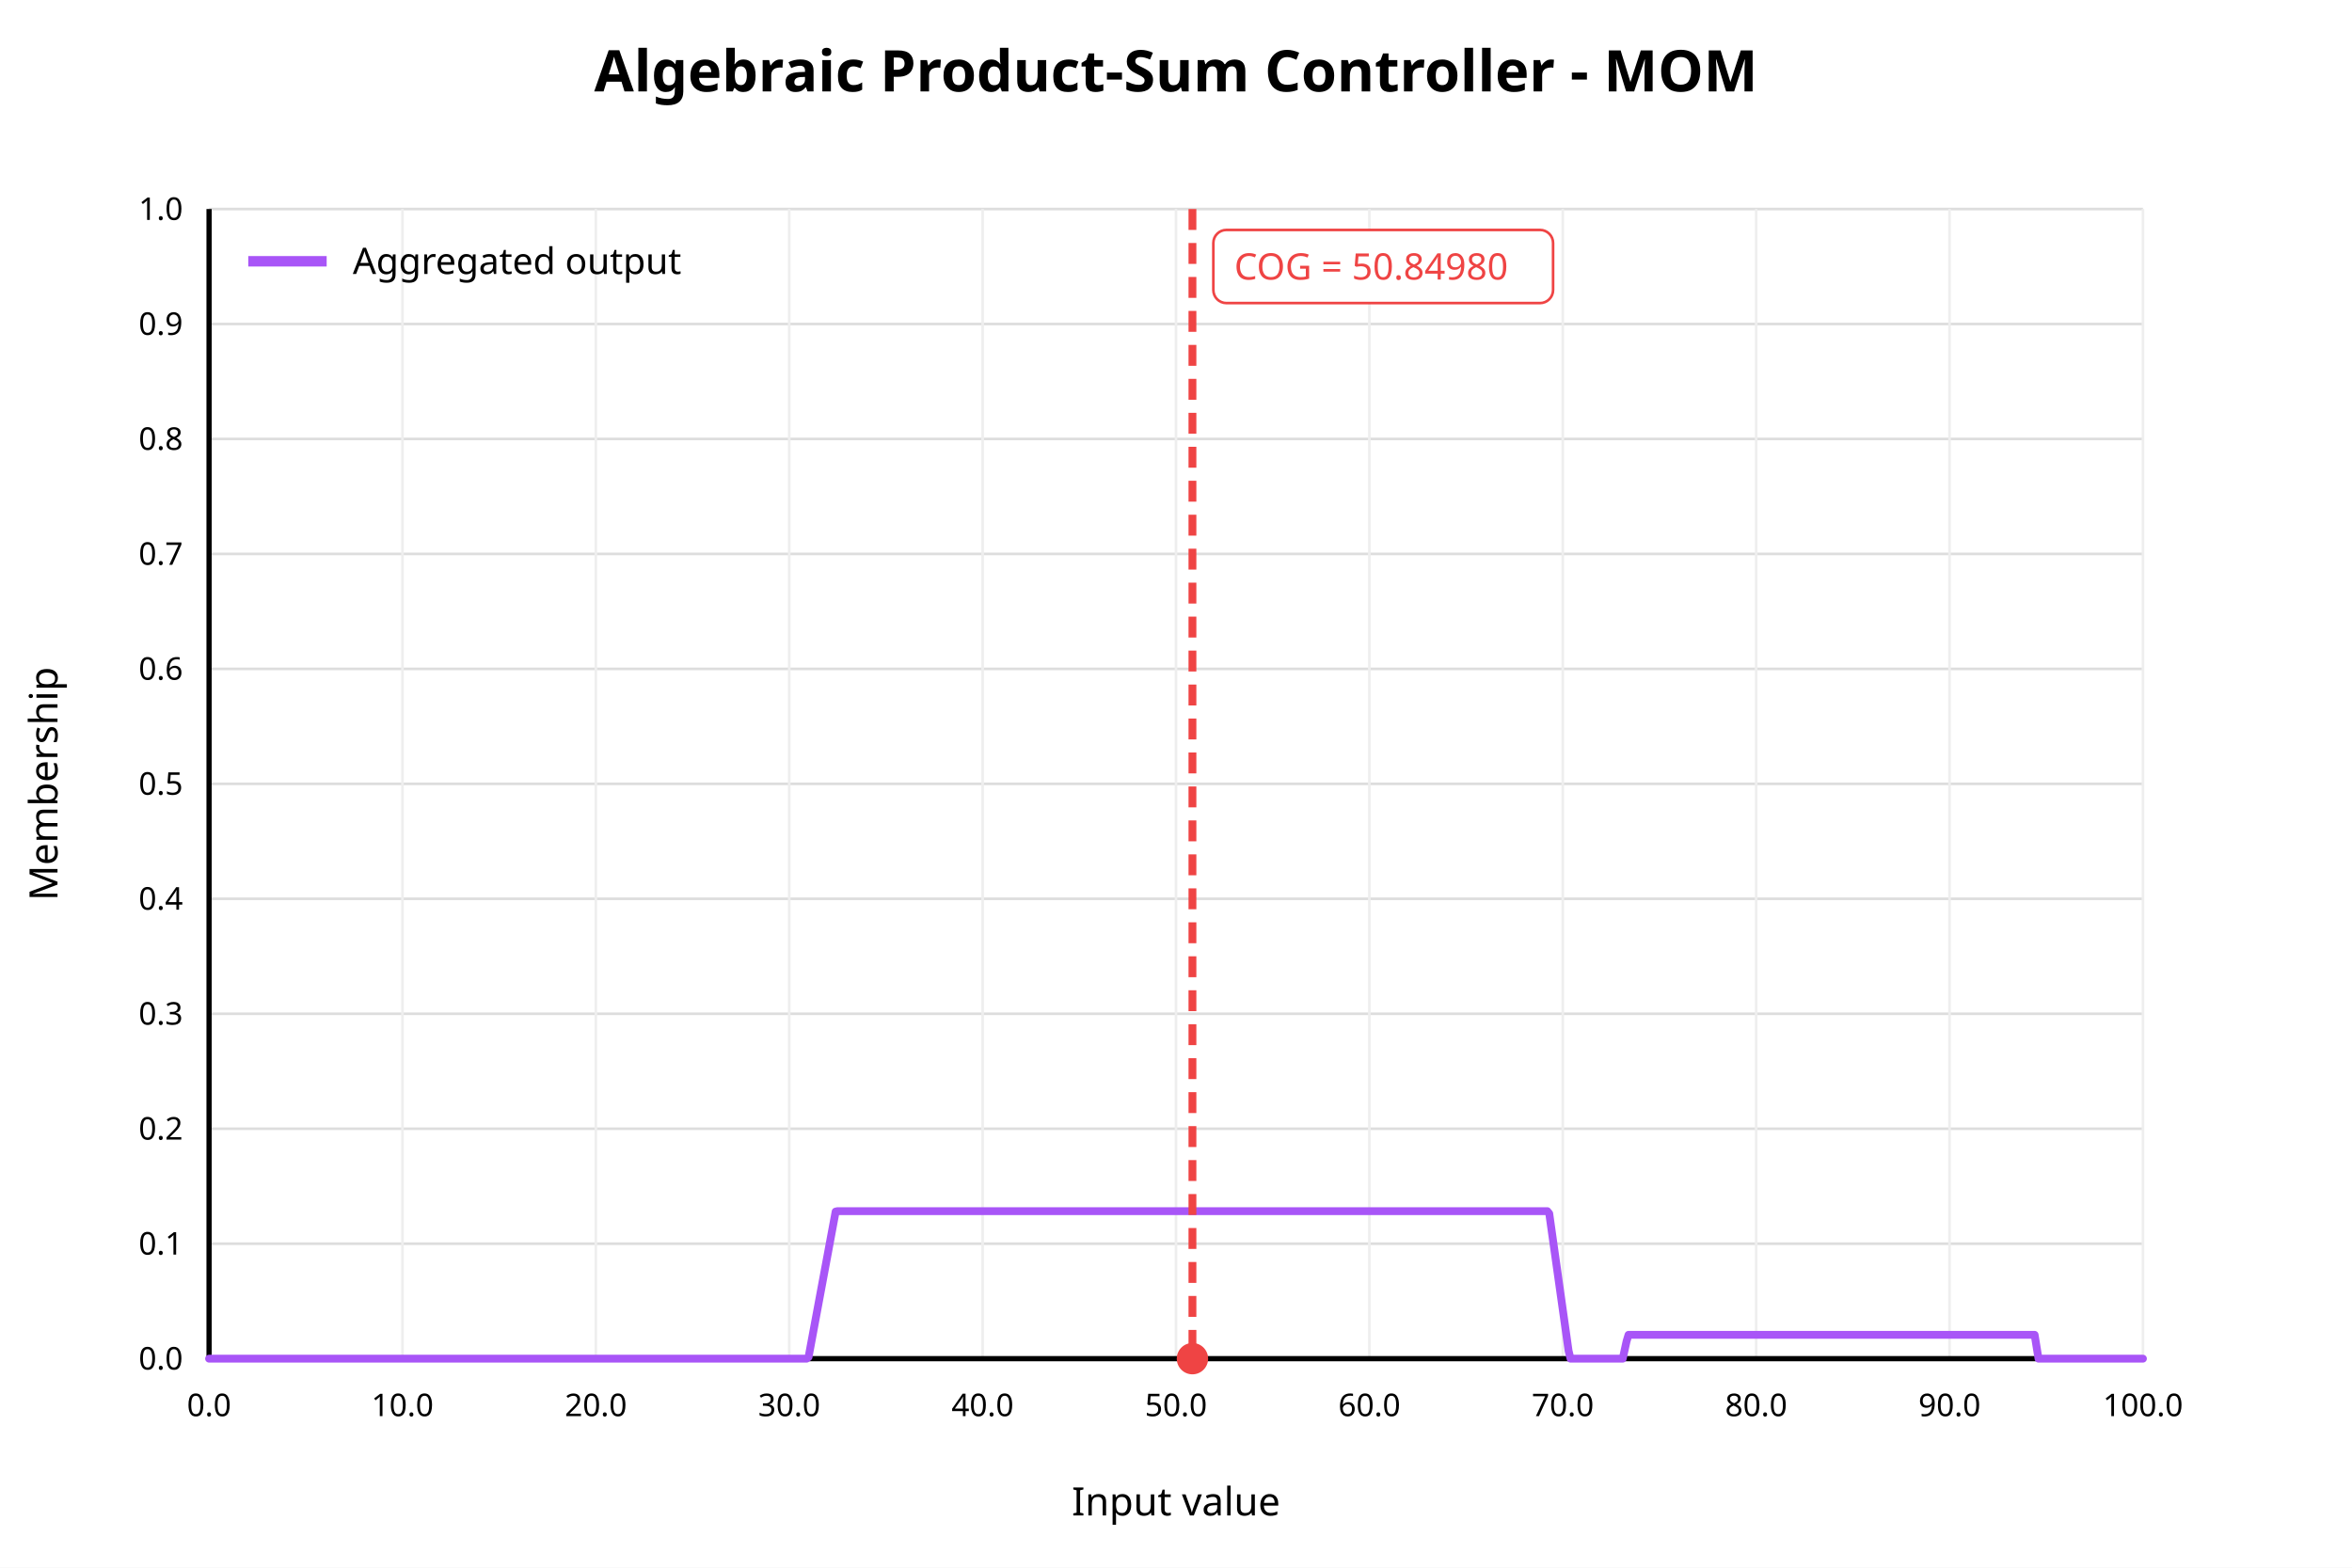
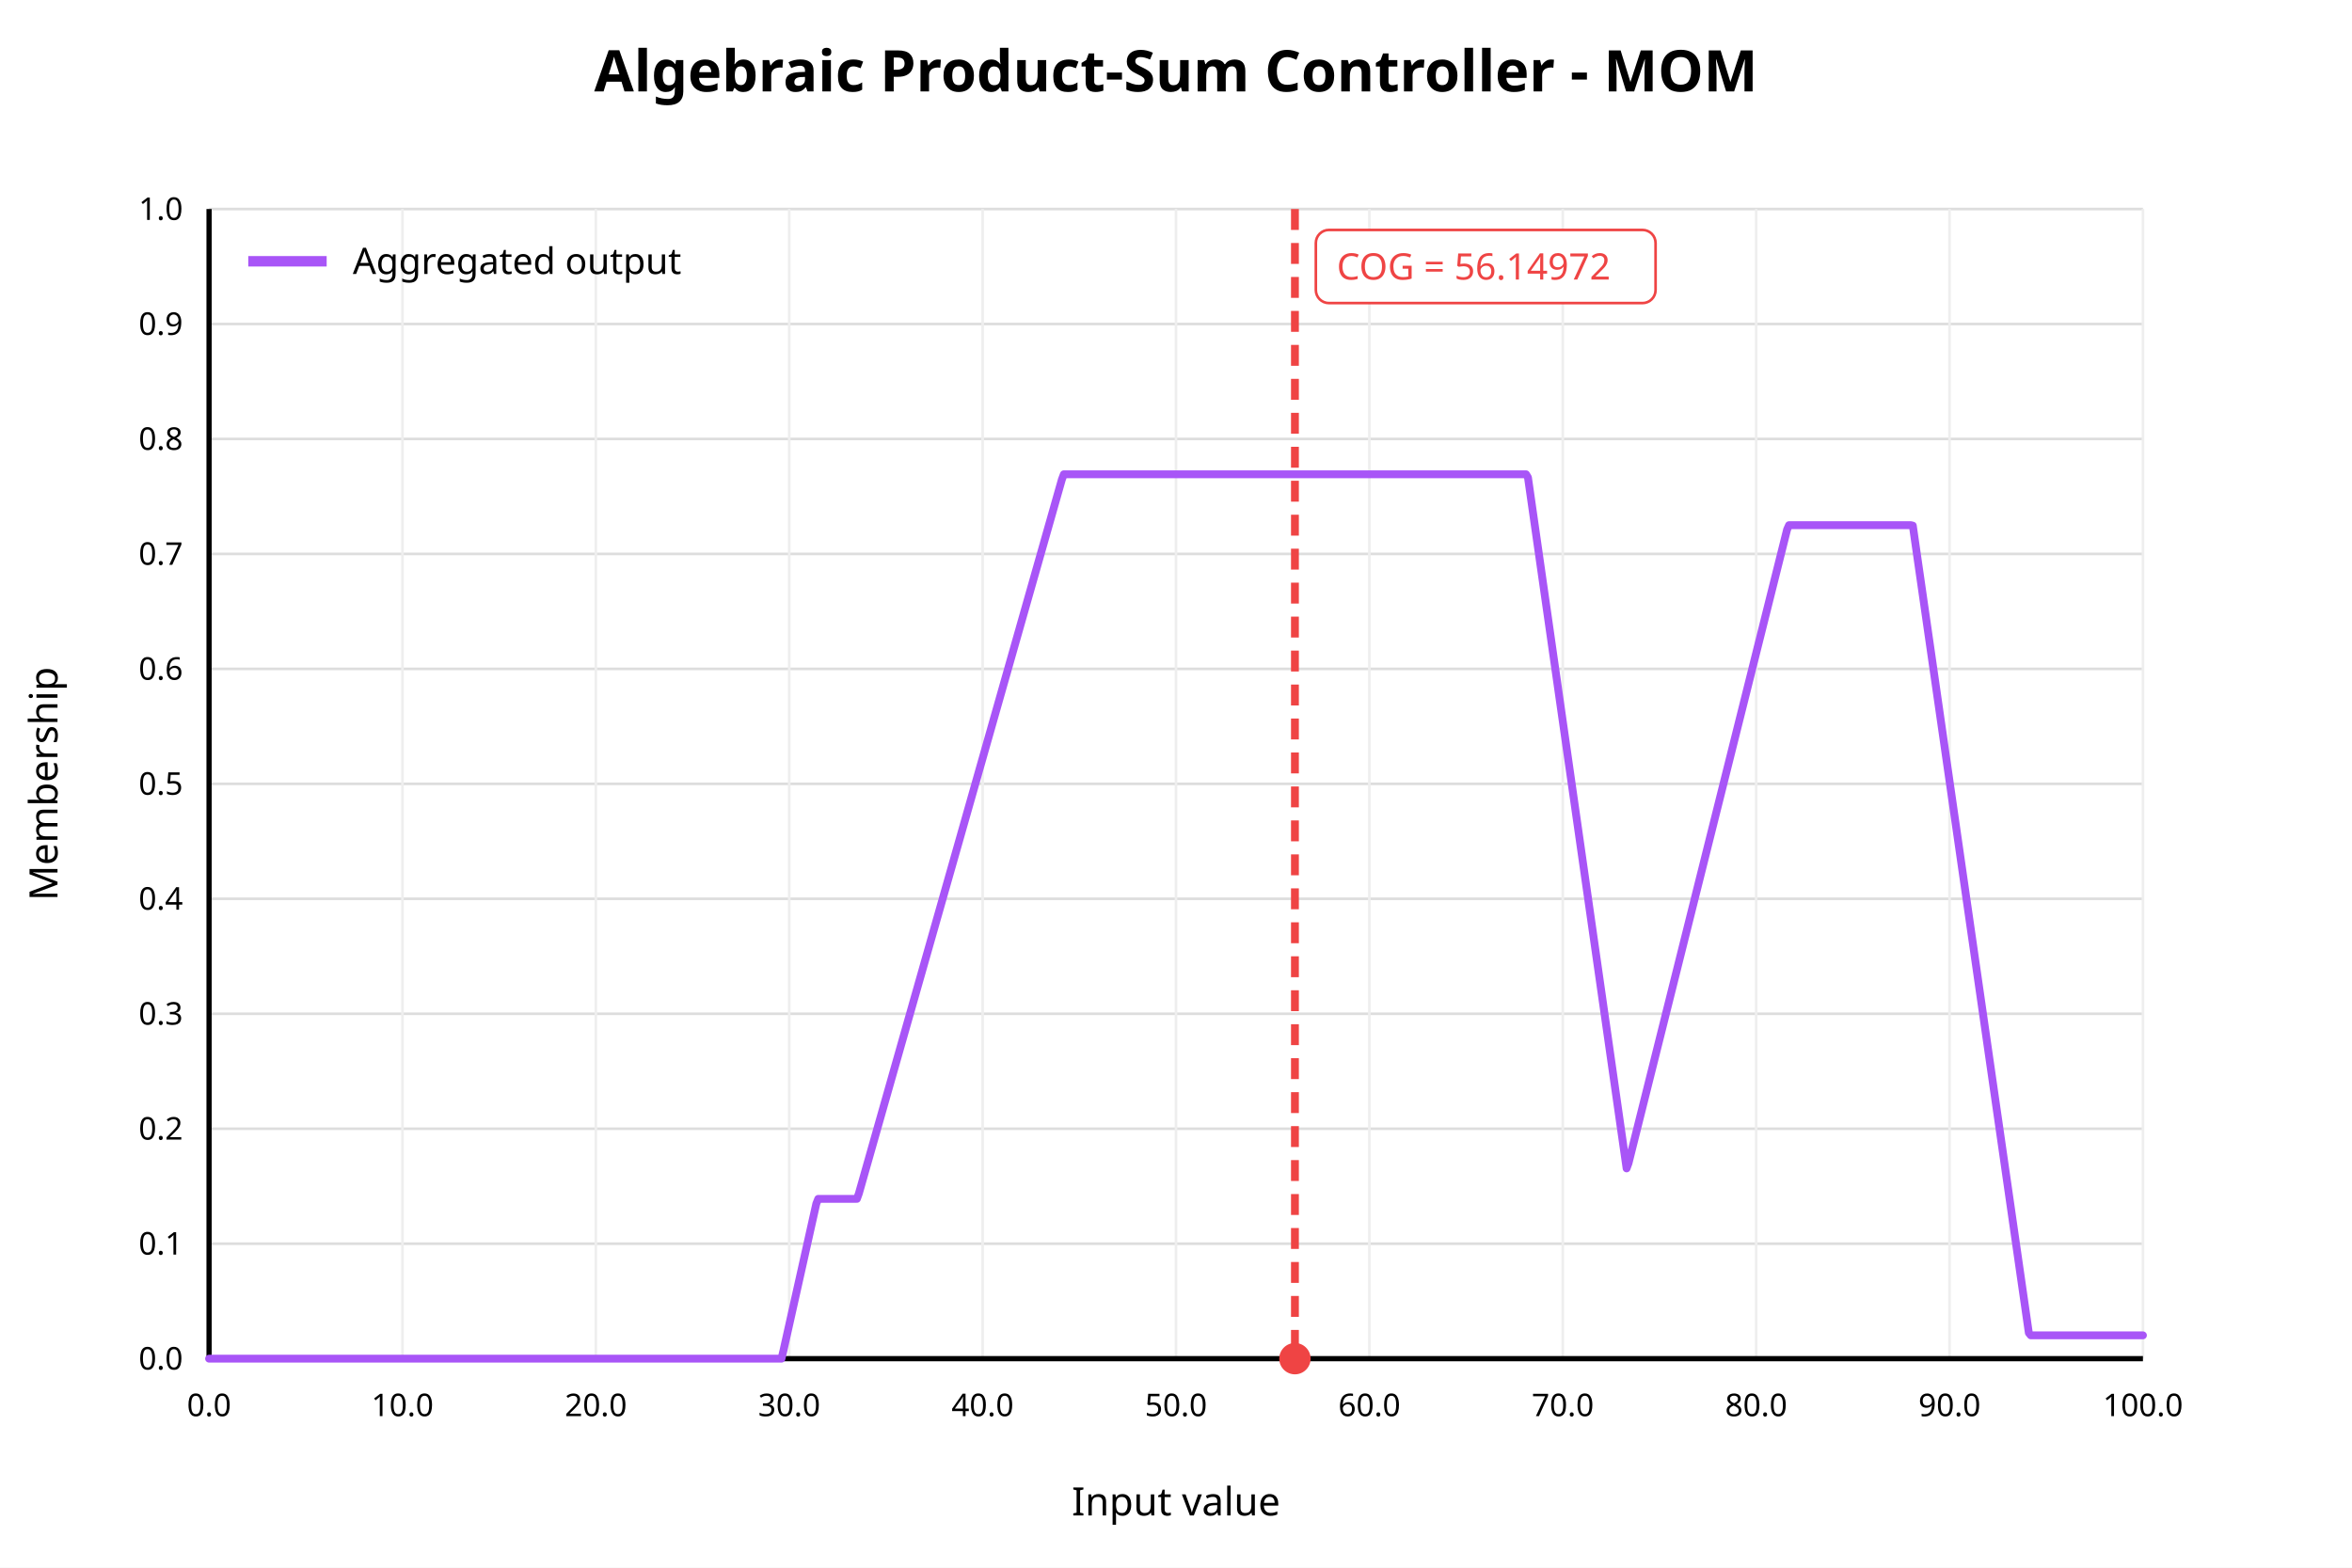
<svg xmlns="http://www.w3.org/2000/svg" width="900" height="600" viewBox="0 0 900 600">
  <rect x="0" y="0" width="900" height="600" fill="white" />
  <text x="450" y="35" text-anchor="middle" font-family="sans-serif" font-size="22" font-weight="bold" fill="black">Algebraic Product-Sum Controller - MOM</text>
  <line x1="80" y1="520.00" x2="820" y2="520.00" stroke="#dddddd" stroke-width="1" />
  <text x="70" y="520.00" text-anchor="end" dominant-baseline="middle" font-family="sans-serif" font-size="12" fill="black">0.0</text>
  <line x1="80" y1="476.00" x2="820" y2="476.00" stroke="#dddddd" stroke-width="1" />
  <text x="70" y="476.00" text-anchor="end" dominant-baseline="middle" font-family="sans-serif" font-size="12" fill="black">0.1</text>
  <line x1="80" y1="432.00" x2="820" y2="432.00" stroke="#dddddd" stroke-width="1" />
  <text x="70" y="432.00" text-anchor="end" dominant-baseline="middle" font-family="sans-serif" font-size="12" fill="black">0.2</text>
  <line x1="80" y1="388.00" x2="820" y2="388.00" stroke="#dddddd" stroke-width="1" />
  <text x="70" y="388.00" text-anchor="end" dominant-baseline="middle" font-family="sans-serif" font-size="12" fill="black">0.3</text>
  <line x1="80" y1="344.00" x2="820" y2="344.00" stroke="#dddddd" stroke-width="1" />
  <text x="70" y="344.00" text-anchor="end" dominant-baseline="middle" font-family="sans-serif" font-size="12" fill="black">0.4</text>
  <line x1="80" y1="300.00" x2="820" y2="300.00" stroke="#dddddd" stroke-width="1" />
  <text x="70" y="300.00" text-anchor="end" dominant-baseline="middle" font-family="sans-serif" font-size="12" fill="black">0.5</text>
  <line x1="80" y1="256.00" x2="820" y2="256.00" stroke="#dddddd" stroke-width="1" />
  <text x="70" y="256.00" text-anchor="end" dominant-baseline="middle" font-family="sans-serif" font-size="12" fill="black">0.6</text>
  <line x1="80" y1="212.00" x2="820" y2="212.00" stroke="#dddddd" stroke-width="1" />
  <text x="70" y="212.00" text-anchor="end" dominant-baseline="middle" font-family="sans-serif" font-size="12" fill="black">0.7</text>
  <line x1="80" y1="168.00" x2="820" y2="168.00" stroke="#dddddd" stroke-width="1" />
  <text x="70" y="168.00" text-anchor="end" dominant-baseline="middle" font-family="sans-serif" font-size="12" fill="black">0.8</text>
  <line x1="80" y1="124.00" x2="820" y2="124.00" stroke="#dddddd" stroke-width="1" />
  <text x="70" y="124.00" text-anchor="end" dominant-baseline="middle" font-family="sans-serif" font-size="12" fill="black">0.9</text>
  <line x1="80" y1="80.00" x2="820" y2="80.00" stroke="#dddddd" stroke-width="1" />
  <text x="70" y="80.00" text-anchor="end" dominant-baseline="middle" font-family="sans-serif" font-size="12" fill="black">1.0</text>
  <line x1="80.00" y1="80" x2="80.00" y2="520" stroke="#eeeeee" stroke-width="1" />
  <text x="80.00" y="542" text-anchor="middle" font-family="sans-serif" font-size="12" fill="black">0.0</text>
  <line x1="154.00" y1="80" x2="154.00" y2="520" stroke="#eeeeee" stroke-width="1" />
  <text x="154.00" y="542" text-anchor="middle" font-family="sans-serif" font-size="12" fill="black">10.0</text>
  <line x1="228.00" y1="80" x2="228.00" y2="520" stroke="#eeeeee" stroke-width="1" />
  <text x="228.00" y="542" text-anchor="middle" font-family="sans-serif" font-size="12" fill="black">20.0</text>
  <line x1="302.00" y1="80" x2="302.00" y2="520" stroke="#eeeeee" stroke-width="1" />
  <text x="302.00" y="542" text-anchor="middle" font-family="sans-serif" font-size="12" fill="black">30.0</text>
  <line x1="376.00" y1="80" x2="376.00" y2="520" stroke="#eeeeee" stroke-width="1" />
  <text x="376.00" y="542" text-anchor="middle" font-family="sans-serif" font-size="12" fill="black">40.0</text>
  <line x1="450.00" y1="80" x2="450.00" y2="520" stroke="#eeeeee" stroke-width="1" />
  <text x="450.00" y="542" text-anchor="middle" font-family="sans-serif" font-size="12" fill="black">50.0</text>
  <line x1="524.00" y1="80" x2="524.00" y2="520" stroke="#eeeeee" stroke-width="1" />
  <text x="524.00" y="542" text-anchor="middle" font-family="sans-serif" font-size="12" fill="black">60.0</text>
  <line x1="598.00" y1="80" x2="598.00" y2="520" stroke="#eeeeee" stroke-width="1" />
  <text x="598.00" y="542" text-anchor="middle" font-family="sans-serif" font-size="12" fill="black">70.0</text>
  <line x1="672.00" y1="80" x2="672.00" y2="520" stroke="#eeeeee" stroke-width="1" />
  <text x="672.00" y="542" text-anchor="middle" font-family="sans-serif" font-size="12" fill="black">80.0</text>
  <line x1="746.00" y1="80" x2="746.00" y2="520" stroke="#eeeeee" stroke-width="1" />
  <text x="746.00" y="542" text-anchor="middle" font-family="sans-serif" font-size="12" fill="black">90.0</text>
  <line x1="820.00" y1="80" x2="820.00" y2="520" stroke="#eeeeee" stroke-width="1" />
  <text x="820.00" y="542" text-anchor="middle" font-family="sans-serif" font-size="12" fill="black">100.0</text>
  <line x1="80" y1="520" x2="820" y2="520" stroke="black" stroke-width="2" />
  <line x1="80" y1="80" x2="80" y2="520" stroke="black" stroke-width="2" />
  <text x="450" y="580" text-anchor="middle" font-family="sans-serif" font-size="15" fill="black">Input value</text>
  <text x="22" y="300" text-anchor="middle" font-family="sans-serif" font-size="15" fill="black" transform="rotate(-90 22 300)">Membership</text>
-   <polyline fill="none" stroke="#a855f7" stroke-width="3" stroke-linejoin="round" stroke-linecap="round" points="80.00,520.00 80.74,520.00 81.48,520.00 82.22,520.00 82.96,520.00 83.70,520.00 84.44,520.00 85.18,520.00 85.92,520.00 86.66,520.00 87.40,520.00 88.14,520.00 88.88,520.00 89.62,520.00 90.36,520.00 91.10,520.00 91.84,520.00 92.58,520.00 93.32,520.00 94.06,520.00 94.80,520.00 95.54,520.00 96.28,520.00 97.02,520.00 97.76,520.00 98.50,520.00 99.24,520.00 99.98,520.00 100.72,520.00 101.46,520.00 102.20,520.00 102.94,520.00 103.68,520.00 104.42,520.00 105.16,520.00 105.90,520.00 106.64,520.00 107.38,520.00 108.12,520.00 108.86,520.00 109.60,520.00 110.34,520.00 111.08,520.00 111.82,520.00 112.56,520.00 113.30,520.00 114.04,520.00 114.78,520.00 115.52,520.00 116.26,520.00 117.00,520.00 117.74,520.00 118.48,520.00 119.22,520.00 119.96,520.00 120.70,520.00 121.44,520.00 122.18,520.00 122.92,520.00 123.66,520.00 124.40,520.00 125.14,520.00 125.88,520.00 126.62,520.00 127.36,520.00 128.10,520.00 128.84,520.00 129.58,520.00 130.32,520.00 131.06,520.00 131.80,520.00 132.54,520.00 133.28,520.00 134.02,520.00 134.76,520.00 135.50,520.00 136.24,520.00 136.98,520.00 137.72,520.00 138.46,520.00 139.20,520.00 139.94,520.00 140.68,520.00 141.42,520.00 142.16,520.00 142.90,520.00 143.64,520.00 144.38,520.00 145.12,520.00 145.86,520.00 146.60,520.00 147.34,520.00 148.08,520.00 148.82,520.00 149.56,520.00 150.30,520.00 151.04,520.00 151.78,520.00 152.52,520.00 153.26,520.00 154.00,520.00 154.74,520.00 155.48,520.00 156.22,520.00 156.96,520.00 157.70,520.00 158.44,520.00 159.18,520.00 159.92,520.00 160.66,520.00 161.40,520.00 162.14,520.00 162.88,520.00 163.62,520.00 164.36,520.00 165.10,520.00 165.84,520.00 166.58,520.00 167.32,520.00 168.06,520.00 168.80,520.00 169.54,520.00 170.28,520.00 171.02,520.00 171.76,520.00 172.50,520.00 173.24,520.00 173.98,520.00 174.72,520.00 175.46,520.00 176.20,520.00 176.94,520.00 177.68,520.00 178.42,520.00 179.16,520.00 179.90,520.00 180.64,520.00 181.38,520.00 182.12,520.00 182.86,520.00 183.60,520.00 184.34,520.00 185.08,520.00 185.82,520.00 186.56,520.00 187.30,520.00 188.04,520.00 188.78,520.00 189.52,520.00 190.26,520.00 191.00,520.00 191.74,520.00 192.48,520.00 193.22,520.00 193.96,520.00 194.70,520.00 195.44,520.00 196.18,520.00 196.92,520.00 197.66,520.00 198.40,520.00 199.14,520.00 199.88,520.00 200.62,520.00 201.36,520.00 202.10,520.00 202.84,520.00 203.58,520.00 204.32,520.00 205.06,520.00 205.80,520.00 206.54,520.00 207.28,520.00 208.02,520.00 208.76,520.00 209.50,520.00 210.24,520.00 210.98,520.00 211.72,520.00 212.46,520.00 213.20,520.00 213.94,520.00 214.68,520.00 215.42,520.00 216.16,520.00 216.90,520.00 217.64,520.00 218.38,520.00 219.12,520.00 219.86,520.00 220.60,520.00 221.34,520.00 222.08,520.00 222.82,520.00 223.56,520.00 224.30,520.00 225.04,520.00 225.78,520.00 226.52,520.00 227.26,520.00 228.00,520.00 228.74,520.00 229.48,520.00 230.22,520.00 230.96,520.00 231.70,520.00 232.44,520.00 233.18,520.00 233.92,520.00 234.66,520.00 235.40,520.00 236.14,520.00 236.88,520.00 237.62,520.00 238.36,520.00 239.10,520.00 239.84,520.00 240.58,520.00 241.32,520.00 242.06,520.00 242.80,520.00 243.54,520.00 244.28,520.00 245.02,520.00 245.76,520.00 246.50,520.00 247.24,520.00 247.98,520.00 248.72,520.00 249.46,520.00 250.20,520.00 250.94,520.00 251.68,520.00 252.42,520.00 253.16,520.00 253.90,520.00 254.64,520.00 255.38,520.00 256.12,520.00 256.86,520.00 257.60,520.00 258.34,520.00 259.08,520.00 259.82,520.00 260.56,520.00 261.30,520.00 262.04,520.00 262.78,520.00 263.52,520.00 264.26,520.00 265.00,520.00 265.74,520.00 266.48,520.00 267.22,520.00 267.96,520.00 268.70,520.00 269.44,520.00 270.18,520.00 270.92,520.00 271.66,520.00 272.40,520.00 273.14,520.00 273.88,520.00 274.62,520.00 275.36,520.00 276.10,520.00 276.84,520.00 277.58,520.00 278.32,520.00 279.06,520.00 279.80,520.00 280.54,520.00 281.28,520.00 282.02,520.00 282.76,520.00 283.50,520.00 284.24,520.00 284.98,520.00 285.72,520.00 286.46,520.00 287.20,520.00 287.94,520.00 288.68,520.00 289.42,520.00 290.16,520.00 290.90,520.00 291.64,520.00 292.38,520.00 293.12,520.00 293.86,520.00 294.60,520.00 295.34,520.00 296.08,520.00 296.82,520.00 297.56,520.00 298.30,520.00 299.04,520.00 299.78,520.00 300.52,520.00 301.26,520.00 302.00,520.00 302.74,520.00 303.48,520.00 304.22,520.00 304.96,520.00 305.70,520.00 306.44,520.00 307.18,520.00 307.92,520.00 308.66,520.00 309.40,519.39 310.14,515.41 310.88,511.43 311.62,507.45 312.36,503.47 313.10,499.50 313.84,495.52 314.58,491.54 315.32,487.56 316.06,483.58 316.80,479.61 317.54,475.63 318.28,471.65 319.02,467.67 319.76,463.70 320.50,463.54 321.24,463.54 321.98,463.54 322.72,463.54 323.46,463.54 324.20,463.54 324.94,463.54 325.68,463.54 326.42,463.54 327.16,463.54 327.90,463.54 328.64,463.54 329.38,463.54 330.12,463.54 330.86,463.54 331.60,463.54 332.34,463.54 333.08,463.54 333.82,463.54 334.56,463.54 335.30,463.54 336.04,463.54 336.78,463.54 337.52,463.54 338.26,463.54 339.00,463.54 339.74,463.54 340.48,463.54 341.22,463.54 341.96,463.54 342.70,463.54 343.44,463.54 344.18,463.54 344.92,463.54 345.66,463.54 346.40,463.54 347.14,463.54 347.88,463.54 348.62,463.54 349.36,463.54 350.10,463.54 350.84,463.54 351.58,463.54 352.32,463.54 353.06,463.54 353.80,463.54 354.54,463.54 355.28,463.54 356.02,463.54 356.76,463.54 357.50,463.54 358.24,463.54 358.98,463.54 359.72,463.54 360.46,463.54 361.20,463.54 361.94,463.54 362.68,463.54 363.42,463.54 364.16,463.54 364.90,463.54 365.64,463.54 366.38,463.54 367.12,463.54 367.86,463.54 368.60,463.54 369.34,463.54 370.08,463.54 370.82,463.54 371.56,463.54 372.30,463.54 373.04,463.54 373.78,463.54 374.52,463.54 375.26,463.54 376.00,463.54 376.74,463.54 377.48,463.54 378.22,463.54 378.96,463.54 379.70,463.54 380.44,463.54 381.18,463.54 381.92,463.54 382.66,463.54 383.40,463.54 384.14,463.54 384.88,463.54 385.62,463.54 386.36,463.54 387.10,463.54 387.84,463.54 388.58,463.54 389.32,463.54 390.06,463.54 390.80,463.54 391.54,463.54 392.28,463.54 393.02,463.54 393.76,463.54 394.50,463.54 395.24,463.54 395.98,463.54 396.72,463.54 397.46,463.54 398.20,463.54 398.94,463.54 399.68,463.54 400.42,463.54 401.16,463.54 401.90,463.54 402.64,463.54 403.38,463.54 404.12,463.54 404.86,463.54 405.60,463.54 406.34,463.54 407.08,463.54 407.82,463.54 408.56,463.54 409.30,463.54 410.04,463.54 410.78,463.54 411.52,463.54 412.26,463.54 413.00,463.54 413.74,463.54 414.48,463.54 415.22,463.54 415.96,463.54 416.70,463.54 417.44,463.54 418.18,463.54 418.92,463.54 419.66,463.54 420.40,463.54 421.14,463.54 421.88,463.54 422.62,463.54 423.36,463.54 424.10,463.54 424.84,463.54 425.58,463.54 426.32,463.54 427.06,463.54 427.80,463.54 428.54,463.54 429.28,463.54 430.02,463.54 430.76,463.54 431.50,463.54 432.24,463.54 432.98,463.54 433.72,463.54 434.46,463.54 435.20,463.54 435.94,463.54 436.68,463.54 437.42,463.54 438.16,463.54 438.90,463.54 439.64,463.54 440.38,463.54 441.12,463.54 441.86,463.54 442.60,463.54 443.34,463.54 444.08,463.54 444.82,463.54 445.56,463.54 446.30,463.54 447.04,463.54 447.78,463.54 448.52,463.54 449.26,463.54 450.00,463.54 450.74,463.54 451.48,463.54 452.22,463.54 452.96,463.54 453.70,463.54 454.44,463.54 455.18,463.54 455.92,463.54 456.66,463.54 457.40,463.54 458.14,463.54 458.88,463.54 459.62,463.54 460.36,463.54 461.10,463.54 461.84,463.54 462.58,463.54 463.32,463.54 464.06,463.54 464.80,463.54 465.54,463.54 466.28,463.54 467.02,463.54 467.76,463.54 468.50,463.54 469.24,463.54 469.98,463.54 470.72,463.54 471.46,463.54 472.20,463.54 472.94,463.54 473.68,463.54 474.42,463.54 475.16,463.54 475.90,463.54 476.64,463.54 477.38,463.54 478.12,463.54 478.86,463.54 479.60,463.54 480.34,463.54 481.08,463.54 481.82,463.54 482.56,463.54 483.30,463.54 484.04,463.54 484.78,463.54 485.52,463.54 486.26,463.54 487.00,463.54 487.74,463.54 488.48,463.54 489.22,463.54 489.96,463.54 490.70,463.54 491.44,463.54 492.18,463.54 492.92,463.54 493.66,463.54 494.40,463.54 495.14,463.54 495.88,463.54 496.62,463.54 497.36,463.54 498.10,463.54 498.84,463.54 499.58,463.54 500.32,463.54 501.06,463.54 501.80,463.54 502.54,463.54 503.28,463.54 504.02,463.54 504.76,463.54 505.50,463.54 506.24,463.54 506.98,463.54 507.72,463.54 508.46,463.54 509.20,463.54 509.94,463.54 510.68,463.54 511.42,463.54 512.16,463.54 512.90,463.54 513.64,463.54 514.38,463.54 515.12,463.54 515.86,463.54 516.60,463.54 517.34,463.54 518.08,463.54 518.82,463.54 519.56,463.54 520.30,463.54 521.04,463.54 521.78,463.54 522.52,463.54 523.26,463.54 524.00,463.54 524.74,463.54 525.48,463.54 526.22,463.54 526.96,463.54 527.70,463.54 528.44,463.54 529.18,463.54 529.92,463.54 530.66,463.54 531.40,463.54 532.14,463.54 532.88,463.54 533.62,463.54 534.36,463.54 535.10,463.54 535.84,463.54 536.58,463.54 537.32,463.54 538.06,463.54 538.80,463.54 539.54,463.54 540.28,463.54 541.02,463.54 541.76,463.54 542.50,463.54 543.24,463.54 543.98,463.54 544.72,463.54 545.46,463.54 546.20,463.54 546.94,463.54 547.68,463.54 548.42,463.54 549.16,463.54 549.90,463.54 550.64,463.54 551.38,463.54 552.12,463.54 552.86,463.54 553.60,463.54 554.34,463.54 555.08,463.54 555.82,463.54 556.56,463.54 557.30,463.54 558.04,463.54 558.78,463.54 559.52,463.54 560.26,463.54 561.00,463.54 561.74,463.54 562.48,463.54 563.22,463.54 563.96,463.54 564.70,463.54 565.44,463.54 566.18,463.54 566.92,463.54 567.66,463.54 568.40,463.54 569.14,463.54 569.88,463.54 570.62,463.54 571.36,463.54 572.10,463.54 572.84,463.54 573.58,463.54 574.32,463.54 575.06,463.54 575.80,463.54 576.54,463.54 577.28,463.54 578.02,463.54 578.76,463.54 579.50,463.54 580.24,463.54 580.98,463.54 581.72,463.54 582.46,463.54 583.20,463.54 583.94,463.54 584.68,463.54 585.42,463.54 586.16,463.54 586.90,463.54 587.64,463.54 588.38,463.54 589.12,463.54 589.86,463.54 590.60,463.54 591.34,463.54 592.08,463.54 592.82,464.45 593.56,469.70 594.30,474.96 595.04,480.21 595.78,485.46 596.52,490.71 597.26,495.97 598.00,501.22 598.74,506.47 599.48,511.72 600.22,516.98 600.96,520.00 601.70,520.00 602.44,520.00 603.18,520.00 603.92,520.00 604.66,520.00 605.40,520.00 606.14,520.00 606.88,520.00 607.62,520.00 608.36,520.00 609.10,520.00 609.84,520.00 610.58,520.00 611.32,520.00 612.06,520.00 612.80,520.00 613.54,520.00 614.28,520.00 615.02,520.00 615.76,520.00 616.50,520.00 617.24,520.00 617.98,520.00 618.72,520.00 619.46,520.00 620.20,520.00 620.94,520.00 621.68,516.66 622.42,513.29 623.16,510.88 623.90,510.88 624.64,510.88 625.38,510.88 626.12,510.88 626.86,510.88 627.60,510.88 628.34,510.88 629.08,510.88 629.82,510.88 630.56,510.88 631.30,510.88 632.04,510.88 632.78,510.88 633.52,510.88 634.26,510.88 635.00,510.88 635.74,510.88 636.48,510.88 637.22,510.88 637.96,510.88 638.70,510.88 639.44,510.88 640.18,510.88 640.92,510.88 641.66,510.88 642.40,510.88 643.14,510.88 643.88,510.88 644.62,510.88 645.36,510.88 646.10,510.88 646.84,510.88 647.58,510.88 648.32,510.88 649.06,510.88 649.80,510.88 650.54,510.88 651.28,510.88 652.02,510.88 652.76,510.88 653.50,510.88 654.24,510.88 654.98,510.88 655.72,510.88 656.46,510.88 657.20,510.88 657.94,510.88 658.68,510.88 659.42,510.88 660.16,510.88 660.90,510.88 661.64,510.88 662.38,510.88 663.12,510.88 663.86,510.88 664.60,510.88 665.34,510.88 666.08,510.88 666.82,510.88 667.56,510.88 668.30,510.88 669.04,510.88 669.78,510.88 670.52,510.88 671.26,510.88 672.00,510.88 672.74,510.88 673.48,510.88 674.22,510.88 674.96,510.88 675.70,510.88 676.44,510.88 677.18,510.88 677.92,510.88 678.66,510.88 679.40,510.88 680.14,510.88 680.88,510.88 681.62,510.88 682.36,510.88 683.10,510.88 683.84,510.88 684.58,510.88 685.32,510.88 686.06,510.88 686.80,510.88 687.54,510.88 688.28,510.88 689.02,510.88 689.76,510.88 690.50,510.88 691.24,510.88 691.98,510.88 692.72,510.88 693.46,510.88 694.20,510.88 694.94,510.88 695.68,510.88 696.42,510.88 697.16,510.88 697.90,510.88 698.64,510.88 699.38,510.88 700.12,510.88 700.86,510.88 701.60,510.88 702.34,510.88 703.08,510.88 703.82,510.88 704.56,510.88 705.30,510.88 706.04,510.88 706.78,510.88 707.52,510.88 708.26,510.88 709.00,510.88 709.74,510.88 710.48,510.88 711.22,510.88 711.96,510.88 712.70,510.88 713.44,510.88 714.18,510.88 714.92,510.88 715.66,510.88 716.40,510.88 717.14,510.88 717.88,510.88 718.62,510.88 719.36,510.88 720.10,510.88 720.84,510.88 721.58,510.88 722.32,510.88 723.06,510.88 723.80,510.88 724.54,510.88 725.28,510.88 726.02,510.88 726.76,510.88 727.50,510.88 728.24,510.88 728.98,510.88 729.72,510.88 730.46,510.88 731.20,510.88 731.94,510.88 732.68,510.88 733.42,510.88 734.16,510.88 734.90,510.88 735.64,510.88 736.38,510.88 737.12,510.88 737.86,510.88 738.60,510.88 739.34,510.88 740.08,510.88 740.82,510.88 741.56,510.88 742.30,510.88 743.04,510.88 743.78,510.88 744.52,510.88 745.26,510.88 746.00,510.88 746.74,510.88 747.48,510.88 748.22,510.88 748.96,510.88 749.70,510.88 750.44,510.88 751.18,510.88 751.92,510.88 752.66,510.88 753.40,510.88 754.14,510.88 754.88,510.88 755.62,510.88 756.36,510.88 757.10,510.88 757.84,510.88 758.58,510.88 759.32,510.88 760.06,510.88 760.80,510.88 761.54,510.88 762.28,510.88 763.02,510.88 763.76,510.88 764.50,510.88 765.24,510.88 765.98,510.88 766.72,510.88 767.46,510.88 768.20,510.88 768.94,510.88 769.68,510.88 770.42,510.88 771.16,510.88 771.90,510.88 772.64,510.88 773.38,510.88 774.12,510.88 774.86,510.88 775.60,510.88 776.34,510.88 777.08,510.88 777.82,510.88 778.56,510.88 779.30,515.46 780.04,520.00 780.78,520.00 781.52,520.00 782.26,520.00 783.00,520.00 783.74,520.00 784.48,520.00 785.22,520.00 785.96,520.00 786.70,520.00 787.44,520.00 788.18,520.00 788.92,520.00 789.66,520.00 790.40,520.00 791.14,520.00 791.88,520.00 792.62,520.00 793.36,520.00 794.10,520.00 794.84,520.00 795.58,520.00 796.32,520.00 797.06,520.00 797.80,520.00 798.54,520.00 799.28,520.00 800.02,520.00 800.76,520.00 801.50,520.00 802.24,520.00 802.98,520.00 803.72,520.00 804.46,520.00 805.20,520.00 805.94,520.00 806.68,520.00 807.42,520.00 808.16,520.00 808.90,520.00 809.64,520.00 810.38,520.00 811.12,520.00 811.86,520.00 812.60,520.00 813.34,520.00 814.08,520.00 814.82,520.00 815.56,520.00 816.30,520.00 817.04,520.00 817.78,520.00 818.52,520.00 819.26,520.00 820.00,520.00" />
-   <line x1="456.29" y1="80" x2="456.29" y2="520" stroke="#ef4444" stroke-width="3" stroke-dasharray="8 5" />
-   <circle cx="456.29" cy="520" r="6" fill="#ef4444" />
-   <rect x="464.29" y="88" width="130" height="28" rx="5" fill="white" stroke="#ef4444" />
-   <text x="472.29" y="107" font-family="sans-serif" font-size="14" fill="#ef4444">COG = 50.84980</text>
+   <polyline fill="none" stroke="#a855f7" stroke-width="3" stroke-linejoin="round" stroke-linecap="round" points="80.00,520.00 80.74,520.00 81.48,520.00 82.22,520.00 82.96,520.00 83.70,520.00 84.44,520.00 85.18,520.00 85.92,520.00 86.66,520.00 87.40,520.00 88.14,520.00 88.88,520.00 89.62,520.00 90.36,520.00 91.10,520.00 91.84,520.00 92.58,520.00 93.32,520.00 94.06,520.00 94.80,520.00 95.54,520.00 96.28,520.00 97.02,520.00 97.76,520.00 98.50,520.00 99.24,520.00 99.98,520.00 100.72,520.00 101.46,520.00 102.20,520.00 102.94,520.00 103.68,520.00 104.42,520.00 105.16,520.00 105.90,520.00 106.64,520.00 107.38,520.00 108.12,520.00 108.86,520.00 109.60,520.00 110.34,520.00 111.08,520.00 111.82,520.00 112.56,520.00 113.30,520.00 114.04,520.00 114.78,520.00 115.52,520.00 116.26,520.00 117.00,520.00 117.74,520.00 118.48,520.00 119.22,520.00 119.96,520.00 120.70,520.00 121.44,520.00 122.18,520.00 122.92,520.00 123.66,520.00 124.40,520.00 125.14,520.00 125.88,520.00 126.62,520.00 127.36,520.00 128.10,520.00 128.84,520.00 129.58,520.00 130.32,520.00 131.06,520.00 131.80,520.00 132.54,520.00 133.28,520.00 134.02,520.00 134.76,520.00 135.50,520.00 136.24,520.00 136.98,520.00 137.72,520.00 138.46,520.00 139.20,520.00 139.94,520.00 140.68,520.00 141.42,520.00 142.16,520.00 142.90,520.00 143.64,520.00 144.38,520.00 145.12,520.00 145.86,520.00 146.60,520.00 147.34,520.00 148.08,520.00 148.82,520.00 149.56,520.00 150.30,520.00 151.04,520.00 151.78,520.00 152.52,520.00 153.26,520.00 154.00,520.00 154.74,520.00 155.48,520.00 156.22,520.00 156.96,520.00 157.70,520.00 158.44,520.00 159.18,520.00 159.92,520.00 160.66,520.00 161.40,520.00 162.14,520.00 162.88,520.00 163.62,520.00 164.36,520.00 165.10,520.00 165.84,520.00 166.58,520.00 167.32,520.00 168.06,520.00 168.80,520.00 169.54,520.00 170.28,520.00 171.02,520.00 171.76,520.00 172.50,520.00 173.24,520.00 173.98,520.00 174.72,520.00 175.46,520.00 176.20,520.00 176.94,520.00 177.68,520.00 178.42,520.00 179.16,520.00 179.90,520.00 180.64,520.00 181.38,520.00 182.12,520.00 182.86,520.00 183.60,520.00 184.34,520.00 185.08,520.00 185.82,520.00 186.56,520.00 187.30,520.00 188.04,520.00 188.78,520.00 189.52,520.00 190.26,520.00 191.00,520.00 191.74,520.00 192.48,520.00 193.22,520.00 193.96,520.00 194.70,520.00 195.44,520.00 196.18,520.00 196.92,520.00 197.66,520.00 198.40,520.00 199.14,520.00 199.88,520.00 200.62,520.00 201.36,520.00 202.10,520.00 202.84,520.00 203.58,520.00 204.32,520.00 205.06,520.00 205.80,520.00 206.54,520.00 207.28,520.00 208.02,520.00 208.76,520.00 209.50,520.00 210.24,520.00 210.98,520.00 211.72,520.00 212.46,520.00 213.20,520.00 213.94,520.00 214.68,520.00 215.42,520.00 216.16,520.00 216.90,520.00 217.64,520.00 218.38,520.00 219.12,520.00 219.86,520.00 220.60,520.00 221.34,520.00 222.08,520.00 222.82,520.00 223.56,520.00 224.30,520.00 225.04,520.00 225.78,520.00 226.52,520.00 227.26,520.00 228.00,520.00 228.74,520.00 229.48,520.00 230.22,520.00 230.96,520.00 231.70,520.00 232.44,520.00 233.18,520.00 233.92,520.00 234.66,520.00 235.40,520.00 236.14,520.00 236.88,520.00 237.62,520.00 238.36,520.00 239.10,520.00 239.84,520.00 240.58,520.00 241.32,520.00 242.06,520.00 242.80,520.00 243.54,520.00 244.28,520.00 245.02,520.00 245.76,520.00 246.50,520.00 247.24,520.00 247.98,520.00 248.72,520.00 249.46,520.00 250.20,520.00 250.94,520.00 251.68,520.00 252.42,520.00 253.16,520.00 253.90,520.00 254.64,520.00 255.38,520.00 256.12,520.00 256.86,520.00 257.60,520.00 258.34,520.00 259.08,520.00 259.82,520.00 260.56,520.00 261.30,520.00 262.04,520.00 262.78,520.00 263.52,520.00 264.26,520.00 265.00,520.00 265.74,520.00 266.48,520.00 267.22,520.00 267.96,520.00 268.70,520.00 269.44,520.00 270.18,520.00 270.92,520.00 271.66,520.00 272.40,520.00 273.14,520.00 273.88,520.00 274.62,520.00 275.36,520.00 276.10,520.00 276.84,520.00 277.58,520.00 278.32,520.00 279.06,520.00 279.80,520.00 280.54,520.00 281.28,520.00 282.02,520.00 282.76,520.00 283.50,520.00 284.24,520.00 284.98,520.00 285.72,520.00 286.46,520.00 287.20,520.00 287.94,520.00 288.68,520.00 289.42,520.00 290.16,520.00 290.90,520.00 291.64,520.00 292.38,520.00 293.12,520.00 293.86,520.00 294.60,520.00 295.34,520.00 296.08,520.00 296.82,520.00 297.56,520.00 298.30,520.00 299.04,520.00 299.78,516.92 300.52,513.61 301.26,510.30 302.00,506.99 302.74,503.68 303.48,500.37 304.22,497.07 304.96,493.76 305.70,490.45 306.44,487.14 307.18,483.83 307.92,480.53 308.66,477.22 309.40,473.91 310.14,470.60 310.88,467.29 311.62,463.99 312.36,460.68 313.10,458.84 313.84,458.84 314.58,458.84 315.32,458.84 316.06,458.84 316.80,458.84 317.54,458.84 318.28,458.84 319.02,458.84 319.76,458.84 320.50,458.84 321.24,458.84 321.98,458.84 322.72,458.84 323.46,458.84 324.20,458.84 324.94,458.84 325.68,458.84 326.42,458.84 327.16,458.84 327.90,458.84 328.64,456.81 329.38,454.21 330.12,451.61 330.86,449.00 331.60,446.40 332.34,443.80 333.08,441.19 333.82,438.59 334.56,435.99 335.30,433.38 336.04,430.78 336.78,428.18 337.52,425.57 338.26,422.97 339.00,420.37 339.74,417.76 340.48,415.16 341.22,412.56 341.96,409.95 342.70,407.35 343.44,404.75 344.18,402.15 344.92,399.54 345.66,396.94 346.40,394.34 347.14,391.73 347.88,389.13 348.62,386.53 349.36,383.92 350.10,381.32 350.84,378.72 351.58,376.11 352.32,373.51 353.06,370.91 353.80,368.30 354.54,365.70 355.28,363.10 356.02,360.49 356.76,357.89 357.50,355.29 358.24,352.68 358.98,350.08 359.72,347.48 360.46,344.88 361.20,342.27 361.94,339.67 362.68,337.07 363.42,334.46 364.16,331.86 364.90,329.26 365.64,326.65 366.38,324.05 367.12,321.45 367.86,318.84 368.60,316.24 369.34,313.64 370.08,311.03 370.82,308.43 371.56,305.83 372.30,303.22 373.04,300.62 373.78,298.02 374.52,295.41 375.26,292.81 376.00,290.21 376.74,287.60 377.48,285.00 378.22,282.40 378.96,279.80 379.70,277.19 380.44,274.59 381.18,271.99 381.92,269.38 382.66,266.78 383.40,264.18 384.14,261.57 384.88,258.97 385.62,256.37 386.36,253.76 387.10,251.16 387.84,248.56 388.58,245.95 389.32,243.35 390.06,240.75 390.80,238.14 391.54,235.54 392.28,232.94 393.02,230.33 393.76,227.73 394.50,225.13 395.24,222.52 395.98,219.92 396.72,217.32 397.46,214.72 398.20,212.11 398.94,209.51 399.68,206.91 400.42,204.30 401.16,201.70 401.90,199.10 402.64,196.49 403.38,193.89 404.12,191.29 404.86,188.68 405.60,186.08 406.34,183.48 407.08,181.52 407.82,181.52 408.56,181.52 409.30,181.52 410.04,181.52 410.78,181.52 411.52,181.52 412.26,181.52 413.00,181.52 413.74,181.52 414.48,181.52 415.22,181.52 415.96,181.52 416.70,181.52 417.44,181.52 418.18,181.52 418.92,181.52 419.66,181.52 420.40,181.52 421.14,181.52 421.88,181.52 422.62,181.52 423.36,181.52 424.10,181.52 424.84,181.52 425.58,181.52 426.32,181.52 427.06,181.52 427.80,181.52 428.54,181.52 429.28,181.52 430.02,181.52 430.76,181.52 431.50,181.52 432.24,181.52 432.98,181.52 433.72,181.52 434.46,181.52 435.20,181.52 435.94,181.52 436.68,181.52 437.42,181.52 438.16,181.52 438.90,181.52 439.64,181.52 440.38,181.52 441.12,181.52 441.86,181.52 442.60,181.52 443.34,181.52 444.08,181.52 444.82,181.52 445.56,181.52 446.30,181.52 447.04,181.52 447.78,181.52 448.52,181.52 449.26,181.52 450.00,181.52 450.74,181.52 451.48,181.52 452.22,181.52 452.96,181.52 453.70,181.52 454.44,181.52 455.18,181.52 455.92,181.52 456.66,181.52 457.40,181.52 458.14,181.52 458.88,181.52 459.62,181.52 460.36,181.52 461.10,181.52 461.84,181.52 462.58,181.52 463.32,181.52 464.06,181.52 464.80,181.52 465.54,181.52 466.28,181.52 467.02,181.52 467.76,181.52 468.50,181.52 469.24,181.52 469.98,181.52 470.72,181.52 471.46,181.52 472.20,181.52 472.94,181.52 473.68,181.52 474.42,181.52 475.16,181.52 475.90,181.52 476.64,181.52 477.38,181.52 478.12,181.52 478.86,181.52 479.60,181.52 480.34,181.52 481.08,181.52 481.82,181.52 482.56,181.52 483.30,181.52 484.04,181.52 484.78,181.52 485.52,181.52 486.26,181.52 487.00,181.52 487.74,181.52 488.48,181.52 489.22,181.52 489.96,181.52 490.70,181.52 491.44,181.52 492.18,181.52 492.92,181.52 493.66,181.52 494.40,181.52 495.14,181.52 495.88,181.52 496.62,181.52 497.36,181.52 498.10,181.52 498.84,181.52 499.58,181.52 500.32,181.52 501.06,181.52 501.80,181.52 502.54,181.52 503.28,181.52 504.02,181.52 504.76,181.52 505.50,181.52 506.24,181.52 506.98,181.52 507.72,181.52 508.46,181.52 509.20,181.52 509.94,181.52 510.68,181.52 511.42,181.52 512.16,181.52 512.90,181.52 513.64,181.52 514.38,181.52 515.12,181.52 515.86,181.52 516.60,181.52 517.34,181.52 518.08,181.52 518.82,181.52 519.56,181.52 520.30,181.52 521.04,181.52 521.78,181.52 522.52,181.52 523.26,181.52 524.00,181.52 524.74,181.52 525.48,181.52 526.22,181.52 526.96,181.52 527.70,181.52 528.44,181.52 529.18,181.52 529.92,181.52 530.66,181.52 531.40,181.52 532.14,181.52 532.88,181.52 533.62,181.52 534.36,181.52 535.10,181.52 535.84,181.52 536.58,181.52 537.32,181.52 538.06,181.52 538.80,181.52 539.54,181.52 540.28,181.52 541.02,181.52 541.76,181.52 542.50,181.52 543.24,181.52 543.98,181.52 544.72,181.52 545.46,181.52 546.20,181.52 546.94,181.52 547.68,181.52 548.42,181.52 549.16,181.52 549.90,181.52 550.64,181.52 551.38,181.52 552.12,181.52 552.86,181.52 553.60,181.52 554.34,181.52 555.08,181.52 555.82,181.52 556.56,181.52 557.30,181.52 558.04,181.52 558.78,181.52 559.52,181.52 560.26,181.52 561.00,181.52 561.74,181.52 562.48,181.52 563.22,181.52 563.96,181.52 564.70,181.52 565.44,181.52 566.18,181.52 566.92,181.52 567.66,181.52 568.40,181.52 569.14,181.52 569.88,181.52 570.62,181.52 571.36,181.52 572.10,181.52 572.84,181.52 573.58,181.52 574.32,181.52 575.06,181.52 575.80,181.52 576.54,181.52 577.28,181.52 578.02,181.52 578.76,181.52 579.50,181.52 580.24,181.52 580.98,181.52 581.72,181.52 582.46,181.52 583.20,181.52 583.94,181.52 584.68,182.73 585.42,187.91 586.16,193.10 586.90,198.28 587.64,203.47 588.38,208.65 589.12,213.84 589.86,219.02 590.60,224.21 591.34,229.39 592.08,234.58 592.82,239.77 593.56,244.95 594.30,250.14 595.04,255.32 595.78,260.51 596.52,265.69 597.26,270.88 598.00,276.06 598.74,281.25 599.48,286.43 600.22,291.62 600.96,296.80 601.70,301.99 602.44,307.17 603.18,312.36 603.92,317.54 604.66,322.73 605.40,327.92 606.14,333.10 606.88,338.29 607.62,343.47 608.36,348.66 609.10,353.84 609.84,359.03 610.58,364.21 611.32,369.40 612.06,374.58 612.80,379.77 613.54,384.95 614.28,390.14 615.02,395.32 615.76,400.51 616.50,405.70 617.24,410.88 617.98,416.07 618.72,421.25 619.46,426.44 620.20,431.62 620.94,436.81 621.68,441.99 622.42,447.18 623.16,445.18 623.90,442.22 624.64,439.26 625.38,436.30 626.12,433.35 626.86,430.39 627.60,427.43 628.34,424.47 629.08,421.51 629.82,418.56 630.56,415.60 631.30,412.64 632.04,409.68 632.78,406.73 633.52,403.77 634.26,400.81 635.00,397.85 635.74,394.90 636.48,391.94 637.22,388.98 637.96,386.02 638.70,383.07 639.44,380.11 640.18,377.15 640.92,374.19 641.66,371.24 642.40,368.28 643.14,365.32 643.88,362.36 644.62,359.40 645.36,356.45 646.10,353.49 646.84,350.53 647.58,347.57 648.32,344.62 649.06,341.66 649.80,338.70 650.54,335.74 651.28,332.79 652.02,329.83 652.76,326.87 653.50,323.91 654.24,320.96 654.98,318.00 655.72,315.04 656.46,312.08 657.20,309.13 657.94,306.17 658.68,303.21 659.42,300.25 660.16,297.29 660.90,294.34 661.64,291.38 662.38,288.42 663.12,285.46 663.86,282.51 664.60,279.55 665.34,276.59 666.08,273.63 666.82,270.68 667.56,267.72 668.30,264.76 669.04,261.80 669.78,258.85 670.52,255.89 671.26,252.93 672.00,249.97 672.74,247.01 673.48,244.06 674.22,241.10 674.96,238.14 675.70,235.18 676.44,232.23 677.18,229.27 677.92,226.31 678.66,223.35 679.40,220.40 680.14,217.44 680.88,214.48 681.62,211.52 682.36,208.57 683.10,205.61 683.84,202.65 684.58,201.00 685.32,201.00 686.06,201.00 686.80,201.00 687.54,201.00 688.28,201.00 689.02,201.00 689.76,201.00 690.50,201.00 691.24,201.00 691.98,201.00 692.72,201.00 693.46,201.00 694.20,201.00 694.94,201.00 695.68,201.00 696.42,201.00 697.16,201.00 697.90,201.00 698.64,201.00 699.38,201.00 700.12,201.00 700.86,201.00 701.60,201.00 702.34,201.00 703.08,201.00 703.82,201.00 704.56,201.00 705.30,201.00 706.04,201.00 706.78,201.00 707.52,201.00 708.26,201.00 709.00,201.00 709.74,201.00 710.48,201.00 711.22,201.00 711.96,201.00 712.70,201.00 713.44,201.00 714.18,201.00 714.92,201.00 715.66,201.00 716.40,201.00 717.14,201.00 717.88,201.00 718.62,201.00 719.36,201.00 720.10,201.00 720.84,201.00 721.58,201.00 722.32,201.00 723.06,201.00 723.80,201.00 724.54,201.00 725.28,201.00 726.02,201.00 726.76,201.00 727.50,201.00 728.24,201.00 728.98,201.00 729.72,201.00 730.46,201.00 731.20,201.00 731.94,201.17 732.68,206.32 733.42,211.47 734.16,216.62 734.90,221.77 735.64,226.92 736.38,232.07 737.12,237.22 737.86,242.37 738.60,247.51 739.34,252.66 740.08,257.81 740.82,262.96 741.56,268.11 742.30,273.26 743.04,278.41 743.78,283.56 744.52,288.71 745.26,293.86 746.00,299.01 746.74,304.16 747.48,309.31 748.22,314.46 748.96,319.61 749.70,324.76 750.44,329.91 751.18,335.06 751.92,340.20 752.66,345.35 753.40,350.50 754.14,355.65 754.88,360.80 755.62,365.95 756.36,371.10 757.10,376.25 757.84,381.40 758.58,386.55 759.32,391.70 760.06,396.85 760.80,402.00 761.54,407.15 762.28,412.30 763.02,417.45 763.76,422.60 764.50,427.74 765.24,432.89 765.98,438.04 766.72,443.19 767.46,448.34 768.20,453.49 768.94,458.64 769.68,463.79 770.42,468.94 771.16,474.09 771.90,479.24 772.64,484.39 773.38,489.54 774.12,494.69 774.86,499.84 775.60,504.99 776.34,510.14 777.08,511.07 777.82,511.07 778.56,511.07 779.30,511.07 780.04,511.07 780.78,511.07 781.52,511.07 782.26,511.07 783.00,511.07 783.74,511.07 784.48,511.07 785.22,511.07 785.96,511.07 786.70,511.07 787.44,511.07 788.18,511.07 788.92,511.07 789.66,511.07 790.40,511.07 791.14,511.07 791.88,511.07 792.62,511.07 793.36,511.07 794.10,511.07 794.84,511.07 795.58,511.07 796.32,511.07 797.06,511.07 797.80,511.07 798.54,511.07 799.28,511.07 800.02,511.07 800.76,511.07 801.50,511.07 802.24,511.07 802.98,511.07 803.72,511.07 804.46,511.07 805.20,511.07 805.94,511.07 806.68,511.07 807.42,511.07 808.16,511.07 808.90,511.07 809.64,511.07 810.38,511.07 811.12,511.07 811.86,511.07 812.60,511.07 813.34,511.07 814.08,511.07 814.82,511.07 815.56,511.07 816.30,511.07 817.04,511.07 817.78,511.07 818.52,511.07 819.26,511.07 820.00,511.07" />
+   <line x1="495.51" y1="80" x2="495.51" y2="520" stroke="#ef4444" stroke-width="3" stroke-dasharray="8 5" />
+   <circle cx="495.51" cy="520" r="6" fill="#ef4444" />
+   <rect x="503.51" y="88" width="130" height="28" rx="5" fill="white" stroke="#ef4444" />
+   <text x="511.51" y="107" font-family="sans-serif" font-size="14" fill="#ef4444">COG = 56.14972</text>
  <line x1="95" y1="100" x2="125" y2="100" stroke="#a855f7" stroke-width="4" />
  <text x="135" y="100" dominant-baseline="middle" font-family="sans-serif" font-size="14" fill="black">Aggregated output</text>
</svg>
